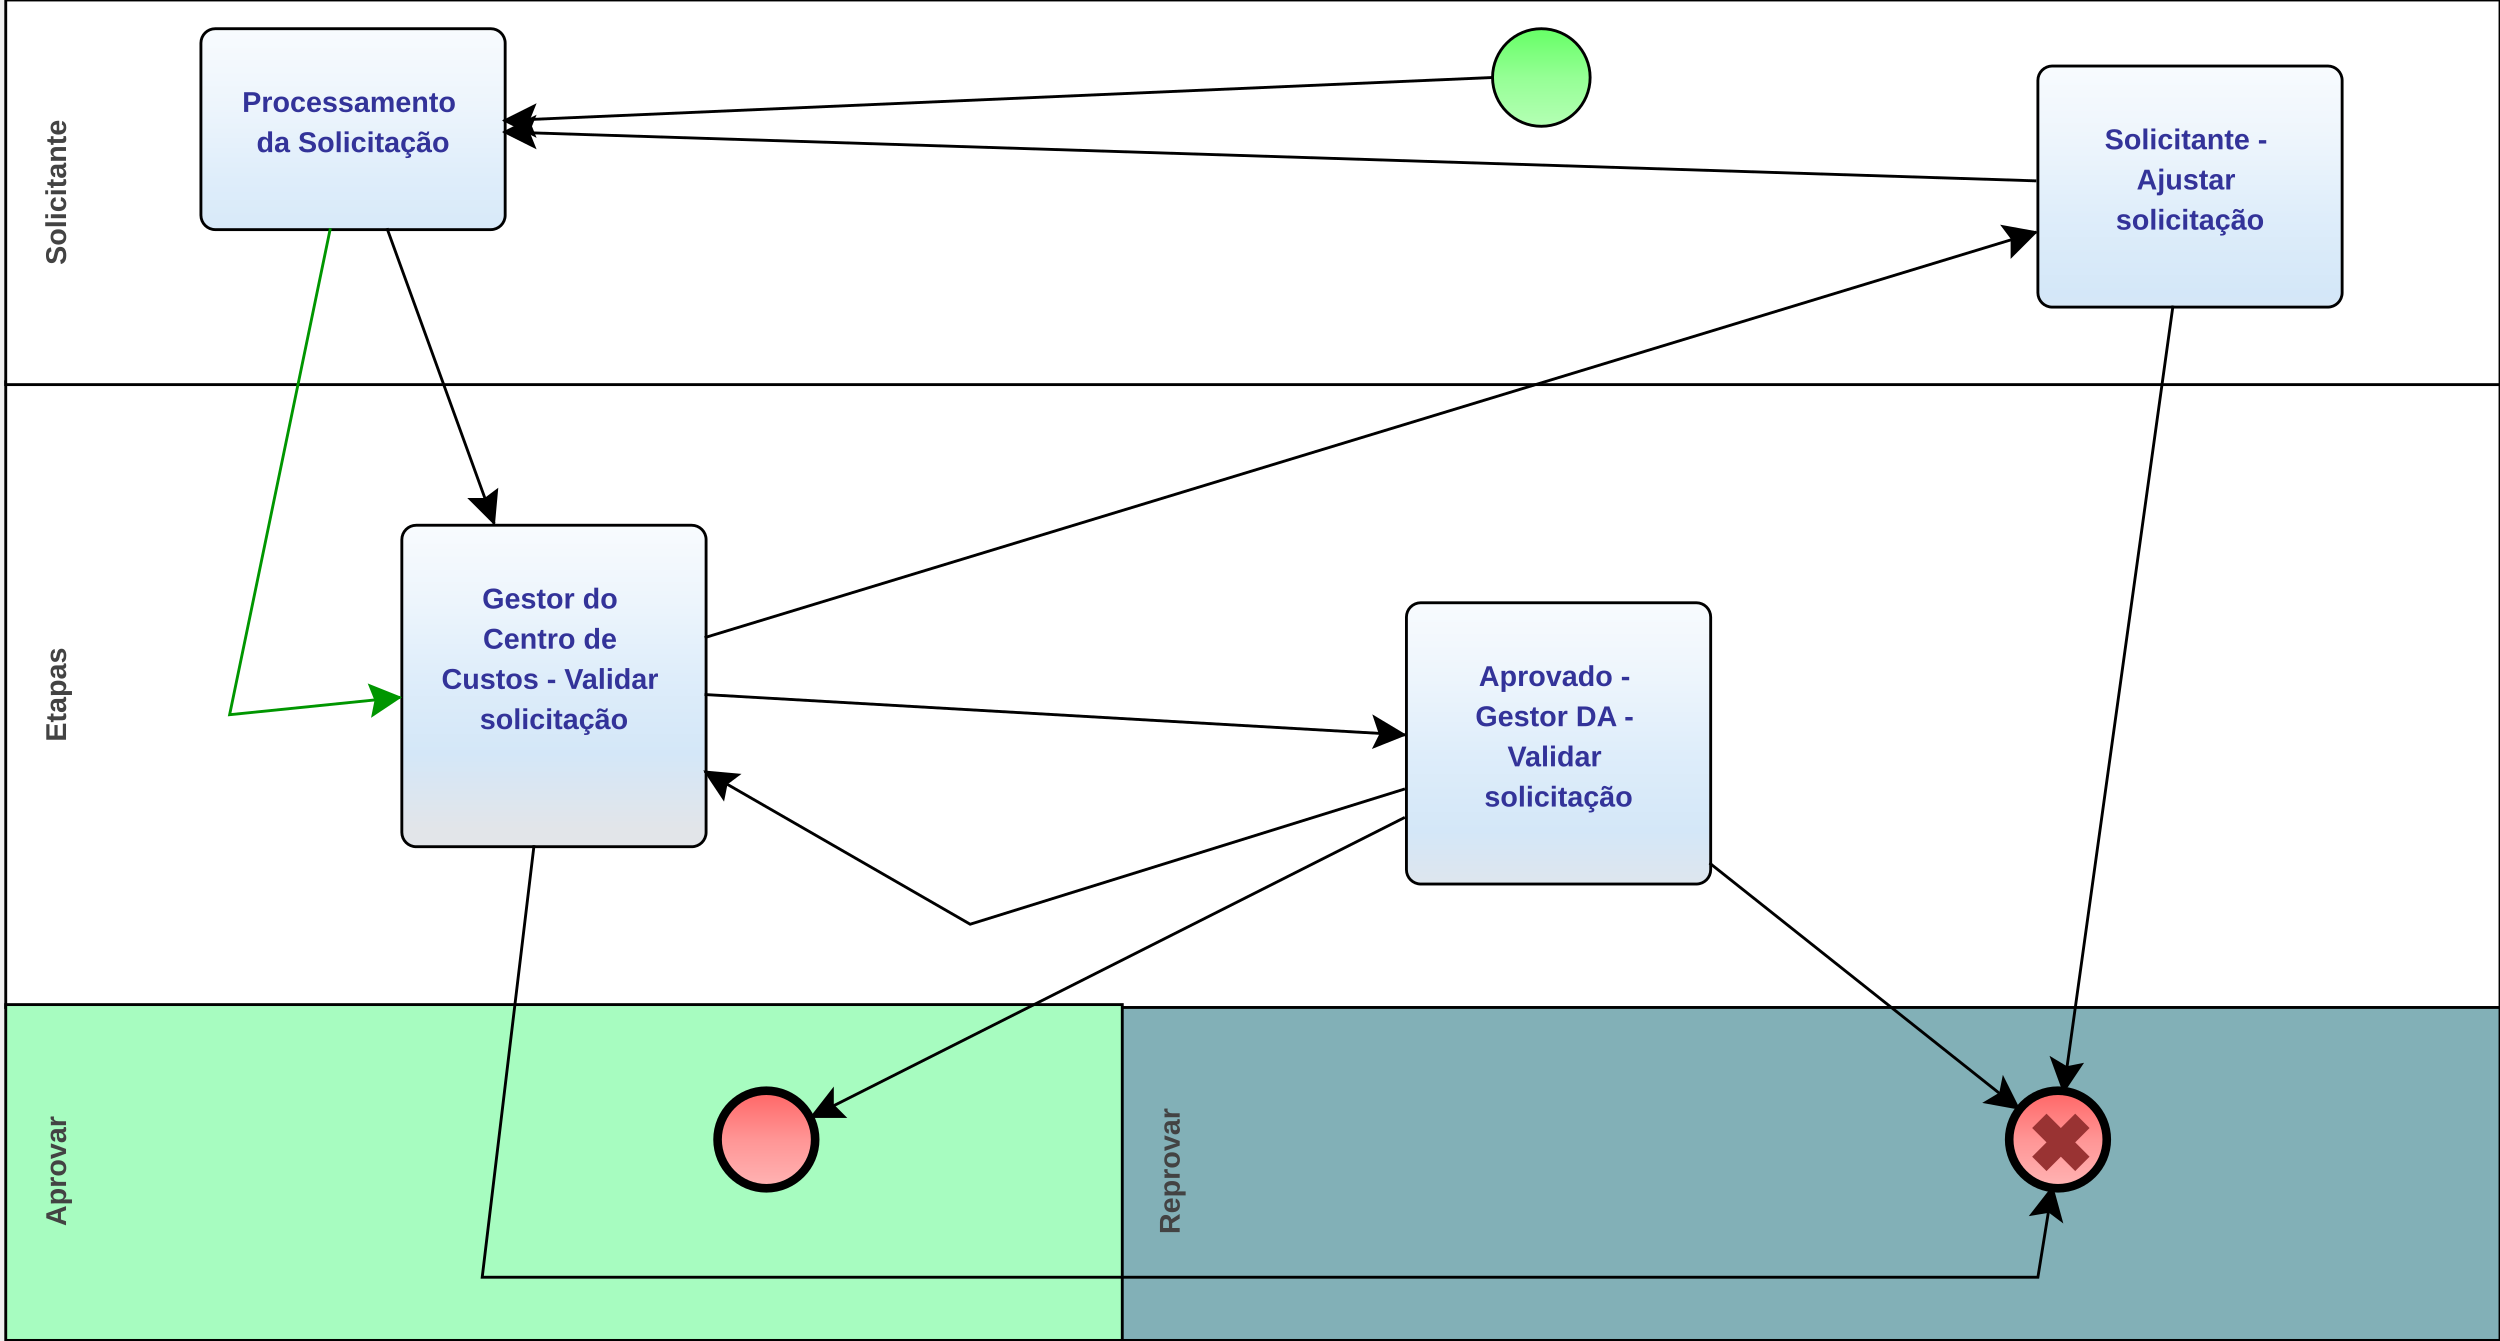
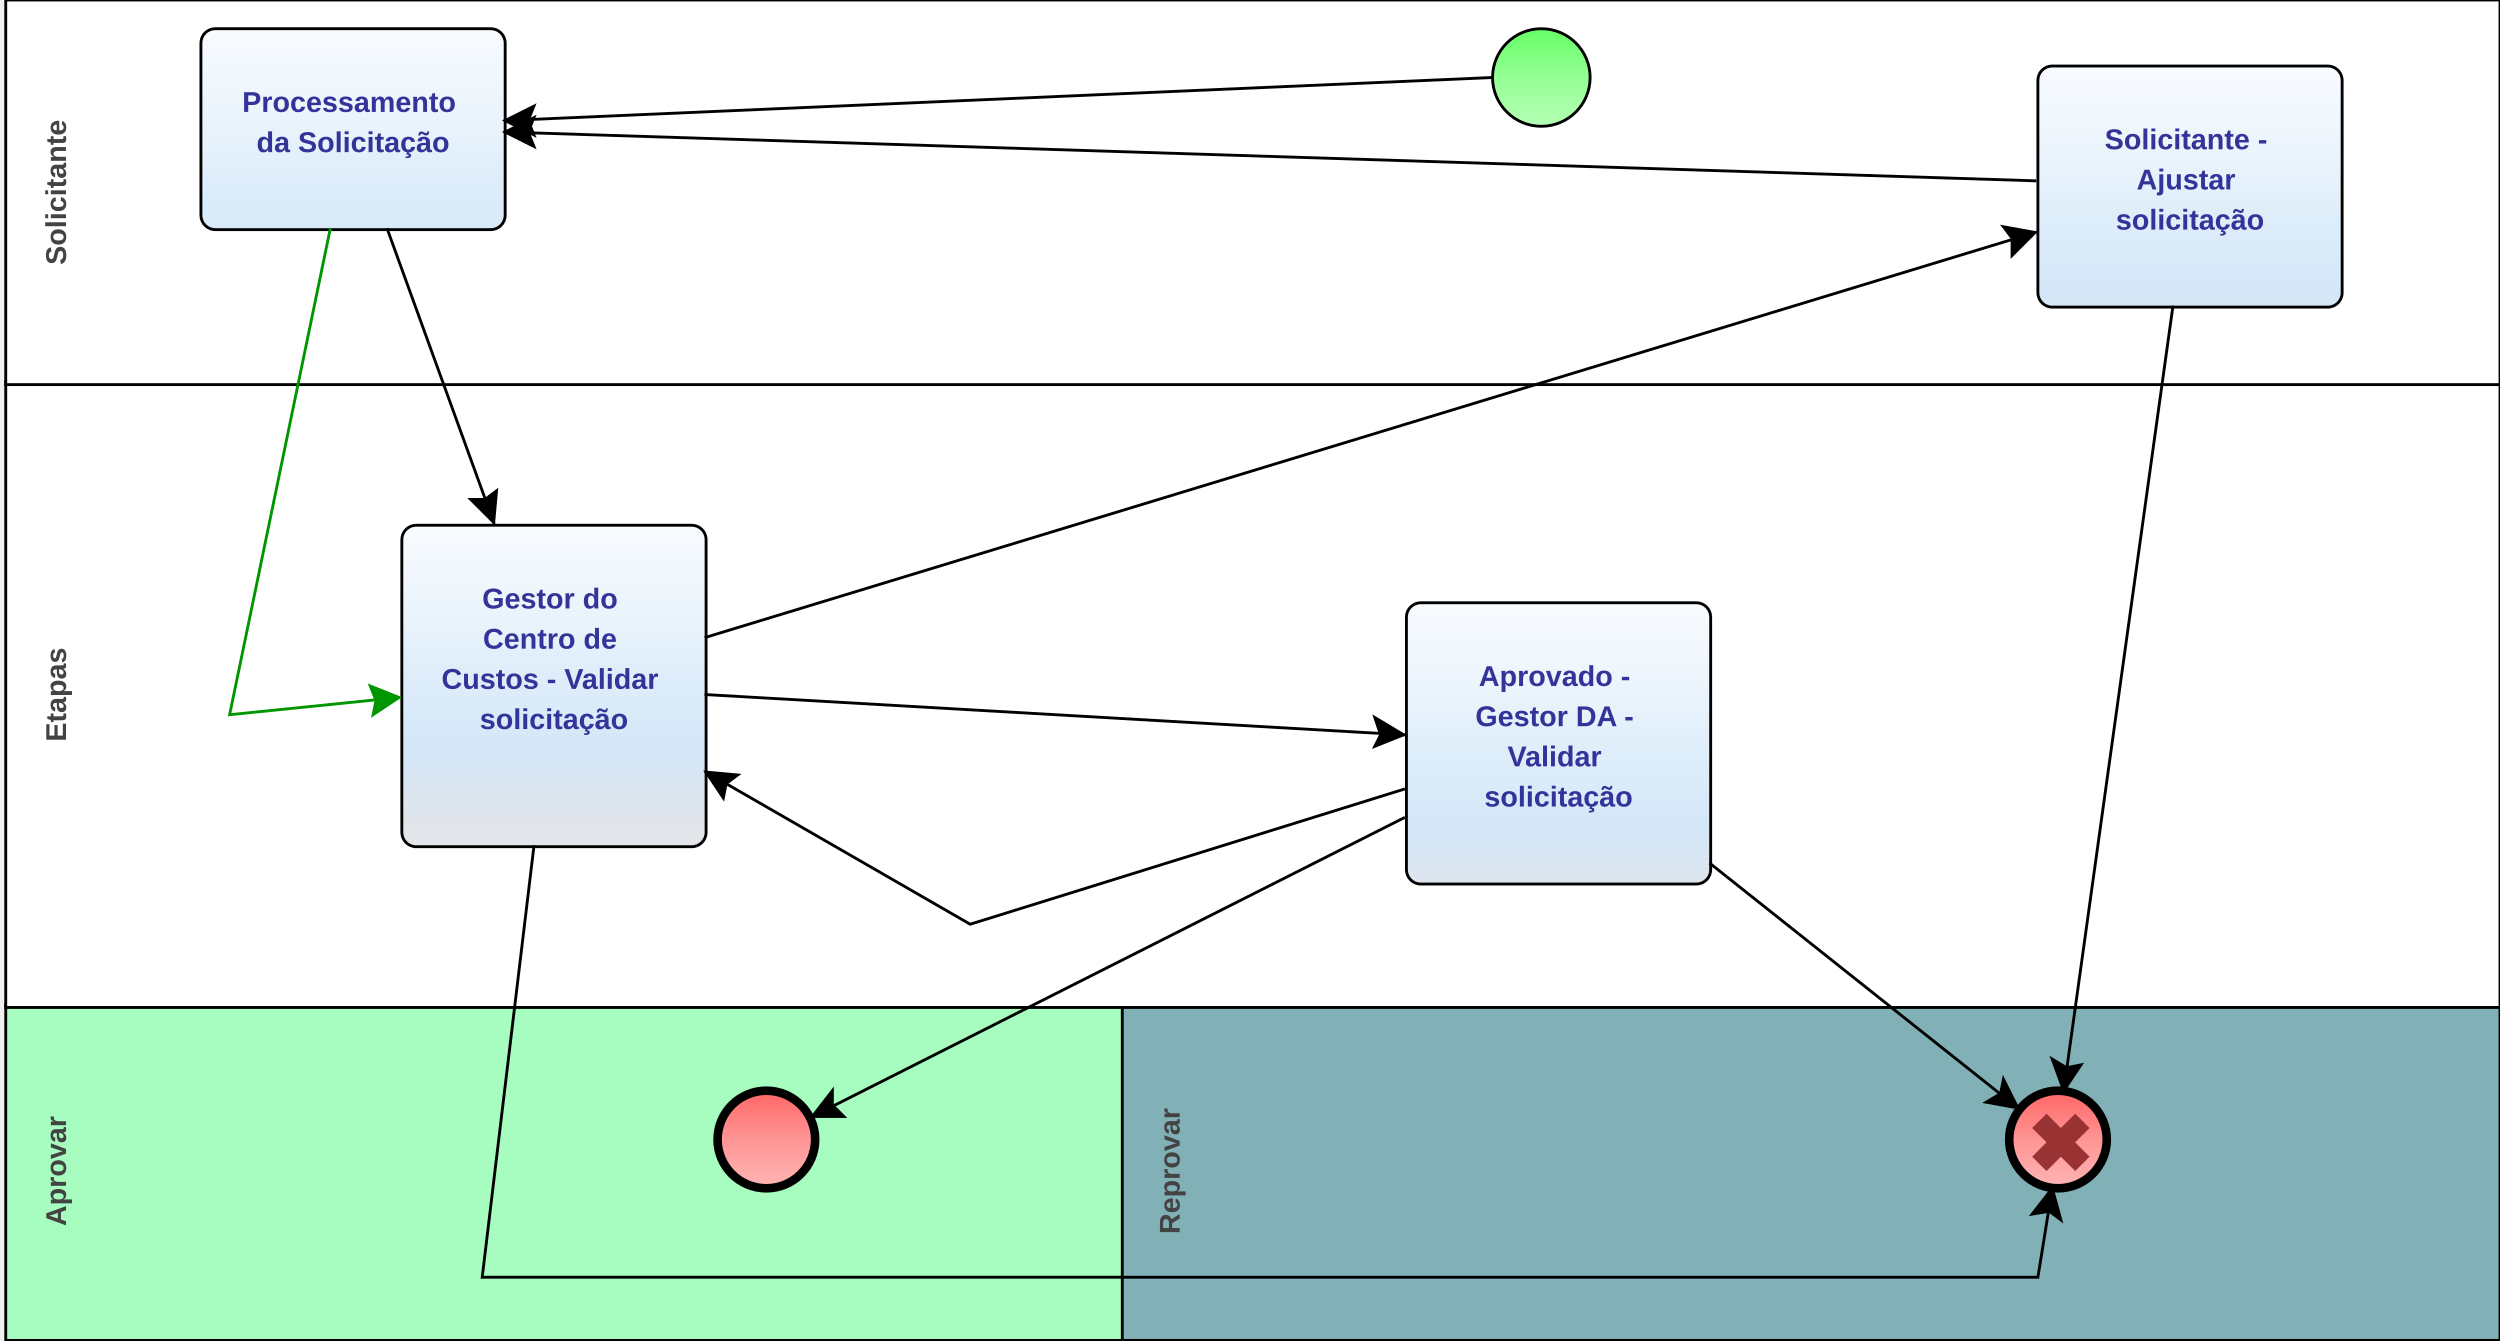
<svg xmlns="http://www.w3.org/2000/svg" xmlns:xlink="http://www.w3.org/1999/xlink" style="stroke-dasharray:none; shape-rendering:auto; font-family:'Arial'; text-rendering:auto; fill-opacity:1; color-interpolation:auto; color-rendering:auto; font-size:12; fill:black; stroke:black; image-rendering:auto; stroke-miterlimit:10; stroke-linecap:square; stroke-linejoin:miter; font-style:normal; stroke-width:1; stroke-dashoffset:0; font-weight:normal; stroke-opacity:1;" contentScriptType="text/ecmascript" preserveAspectRatio="xMidYMid meet" zoomAndPan="magnify" version="1.0" contentStyleType="text/css" xml:xlink="http://www.w3.org/1999/xlink" width="871" height="467">
  <rect x="390" y="350" width="481" height="117" ry="0" rx="0" style="stroke:#000000; fill:#82B0B7" />
  <g componentSequence="4">
    <text x="-408" y="397" transform="rotate(270)" text-anchor="middle" style="font-weight:bold;font-size:10px;stroke:none; fill:#434343">
      <tspan dy="14" x="-408">Reprovar</tspan>
    </text>
  </g>
+   <rect x="2" y="350" width="389" height="117" ry="0" rx="0" style="stroke:#000000; fill:#A7FCC0" />
+   <g componentSequence="2">
+     <text x="-408" y="9" transform="rotate(270)" text-anchor="middle" style="font-weight:bold;font-size:10px;stroke:none; fill:#434343">
+       <tspan dy="14" x="-408">Aprovar</tspan>
+     </text>
+   </g>
  <rect x="2" y="133" width="869" height="218" ry="0" rx="0" style="stroke:#000000; fill:#FFFFFF" />
  <g componentSequence="3">
    <text x="-242" y="9" transform="rotate(270)" text-anchor="middle" style="font-weight:bold;font-size:10px;stroke:none; fill:#434343">
      <tspan dy="14" x="-242">Etapas</tspan>
-     </text>
-   </g>
-   <rect x="2" y="350" width="389" height="117" ry="0" rx="0" style="stroke:#000000; fill:#A7FCC0" />
-   <g componentSequence="2">
-     <text x="-408" y="9" transform="rotate(270)" text-anchor="middle" style="font-weight:bold;font-size:10px;stroke:none; fill:#434343">
-       <tspan dy="14" x="-408">Aprovar</tspan>
    </text>
  </g>
  <rect x="2" y="0" width="869" height="134" ry="0" rx="0" style="stroke:#000000; fill:#FFFFFF" />
  <g componentSequence="1">
    <text x="-67" y="9" transform="rotate(270)" text-anchor="middle" style="font-weight:bold;font-size:10px;stroke:none; fill:#434343">
      <tspan dy="14" x="-67">Solicitante</tspan>
    </text>
  </g>
  <g sequence="2">
-     <ellipse cx="537" cy="27" rx="17" ry="17" stroke-width="1" style="fill:url(#linearGradient66FF6696FF96B6FFB6_1271135346);" stroke="336633" />
+     <ellipse cx="537" cy="27" rx="17" ry="17" stroke-width="1" style="fill:url(#linearGradient66FF6696FF96B6FFB6_1938198728);" stroke="336633" />
  </g>
  <g sequence="8">
-     <ellipse cx="267" cy="397" rx="17" ry="17" stroke-width="3" style="fill:url(#linearGradientFF6666FF9696FFB6B6_1157897082);" stroke="993333" />
+     <ellipse cx="267" cy="397" rx="17" ry="17" stroke-width="3" style="fill:url(#linearGradientFF6666FF9696FFB6B6_2101436616);" stroke="993333" />
  </g>
  <g sequence="134">
-     <ellipse cx="717" cy="397" rx="17" ry="17" stroke-width="3" style="fill:url(#linearGradientFF6666FF9696FFB6B6_1094424322);" stroke="993333" />
+     <ellipse cx="717" cy="397" rx="17" ry="17" stroke-width="3" style="fill:url(#linearGradientFF6666FF9696FFB6B6_2038365112);" stroke="993333" />
  </g>
  <g sequence="134">
    <polygon points=" 708 393 713 388 718 393 723 388 728 393 723 398 728 403 723 408 718 403 713 408 708 403 713 398" style="stroke:none; fill:#993333" />
  </g>
  <g sequence="145">
-     <rect x="140" y="183" width="106" height="112" ry="5" rx="5" style="fill:url(#linearGradientF8FBFEEDF5FCDEEDFAD4E7F8E2E5E9_70848833);" stroke="191970" />
+     <rect x="140" y="183" width="106" height="112" ry="5" rx="5" style="fill:url(#linearGradientF8FBFEEDF5FCDEEDFAD4E7F8E2E5E9_1014786803);" stroke="191970" />
  </g>
  <g componentSequence="145">
    <text x="193" y="198" text-anchor="middle" style="font-weight:bold;font-size:10px;stroke:none; fill:#333399">
      <tspan dy="14" x="193">Gestor do</tspan>
      <tspan dy="14" x="193">Centro de</tspan>
      <tspan dy="14" x="193">Custos - Validar</tspan>
      <tspan dy="14" x="193">solicitação</tspan>
    </text>
  </g>
  <g sequence="161">
-     <rect x="490" y="210" width="106" height="98" ry="5" rx="5" style="fill:url(#linearGradientF8FBFEEDF5FCDEEDFAD4E7F8E2E5E9_1355636184);" stroke="191970" />
+     <rect x="490" y="210" width="106" height="98" ry="5" rx="5" style="fill:url(#linearGradientF8FBFEEDF5FCDEEDFAD4E7F8E2E5E9_2067508580);" stroke="191970" />
  </g>
  <g componentSequence="161">
    <text x="543" y="225" text-anchor="middle" style="font-weight:bold;font-size:10px;stroke:none; fill:#333399">
      <tspan dy="14" x="543">Aprovado -</tspan>
      <tspan dy="14" x="543">Gestor DA -</tspan>
      <tspan dy="14" x="543">Validar</tspan>
      <tspan dy="14" x="543">solicitação</tspan>
    </text>
  </g>
  <g sequence="172">
-     <rect x="70" y="10" width="106" height="70" ry="5" rx="5" style="fill:url(#linearGradientF8FBFEEDF5FCDEEDFAD4E7F8E2E5E9_897012592);" stroke="191970" />
+     <rect x="70" y="10" width="106" height="70" ry="5" rx="5" style="fill:url(#linearGradientF8FBFEEDF5FCDEEDFAD4E7F8E2E5E9_227202539);" stroke="191970" />
  </g>
  <g componentSequence="172">
    <text x="123" y="25" text-anchor="middle" style="font-weight:bold;font-size:10px;stroke:none; fill:#333399">
      <tspan dy="14" x="123">Processamento</tspan>
      <tspan dy="14" x="123">da Solicitação</tspan>
    </text>
  </g>
  <g sequence="180">
-     <rect x="710" y="23" width="106" height="84" ry="5" rx="5" style="fill:url(#linearGradientF8FBFEEDF5FCDEEDFAD4E7F8E2E5E9_677986651);" stroke="191970" />
+     <rect x="710" y="23" width="106" height="84" ry="5" rx="5" style="fill:url(#linearGradientF8FBFEEDF5FCDEEDFAD4E7F8E2E5E9_52907225);" stroke="191970" />
  </g>
  <g componentSequence="180">
    <text x="763" y="38" text-anchor="middle" style="font-weight:bold;font-size:10px;stroke:none; fill:#333399">
      <tspan dy="14" x="763">Solicitante -</tspan>
      <tspan dy="14" x="763">Ajustar</tspan>
      <tspan dy="14" x="763">solicitação</tspan>
    </text>
  </g>
  <g componentSequence="163">
    <text x="397" y="337" style="font-size:10px;font-weight:none;stroke:none; fill:#333399" text-anchor="left" />
  </g>
  <g componentSequence="166">
    <text x="358" y="35" style="font-size:10px;font-weight:none;stroke:none; fill:#333399" text-anchor="left" />
  </g>
  <g componentSequence="184">
    <text x="453" y="55" style="font-size:10px;font-weight:none;stroke:none; fill:#333399" text-anchor="left" />
  </g>
  <g componentSequence="187">
    <text x="164" y="131" style="font-size:10px;font-weight:none;stroke:none; fill:#333399" text-anchor="left" />
  </g>
  <g componentSequence="189">
    <text x="378" y="249" style="font-size:10px;font-weight:none;stroke:none; fill:#333399" text-anchor="left" />
  </g>
  <g componentSequence="190">
    <text x="488" y="152" style="font-size:10px;font-weight:none;stroke:none; fill:#333399" text-anchor="left" />
  </g>
  <g componentSequence="191">
    <text x="748" y="243" style="font-size:10px;font-weight:none;stroke:none; fill:#333399" text-anchor="left" />
  </g>
  <g componentSequence="192">
    <text x="101" y="194" style="font-size:10px;font-weight:none;stroke:none; fill:#333399" text-anchor="left" />
  </g>
  <g componentSequence="193">
    <text x="658" y="342" style="font-size:10px;font-weight:none;stroke:none; fill:#333399" text-anchor="left" />
  </g>
  <g componentSequence="194">
    <text x="389" y="445" style="font-size:10px;font-weight:none;stroke:none; fill:#333399" text-anchor="left" />
  </g>
  <g componentSequence="195">
    <text x="373" y="314" style="font-size:10px;font-weight:none;stroke:none; fill:#333399" text-anchor="left" />
  </g>
  <path style="fill:none; stroke:#000000;stroke-width:1" d="M520.0 27.0 L176.0 42.0" />
  <polygon style="fill:#000000; stroke:#000000;" points=" 186 47 176 42 186 37 184 42" />
  <path style="fill:none; stroke:#000000;stroke-width:1" d="M489.0 285.0 L283.0 389.0" />
  <polygon style="fill:#000000; stroke:#000000;" points=" 294 389 283 389 290 380 290 385" />
  <path style="fill:none; stroke:#000000;stroke-width:1" d="M757.0 107.0 L719.0 380.0" />
  <polygon style="fill:#000000; stroke:#000000;" points=" 725 371 719 380 715 369 720 372" />
  <path style="fill:none; stroke:#000000;stroke-width:1" d="M596.0 301.0 L703.0 386.0" />
  <polygon style="fill:#000000; stroke:#000000;" points=" 698 376 703 386 692 384 697 381" />
  <path style="fill:none; stroke:#000000;stroke-width:1" d="M186.0 295.0 L168.0 445.0 L710.0 445.0 L715.0 414.0" />
  <polygon style="fill:#000000; stroke:#000000;" points=" 708 423 715 414 718 425 714 422" />
  <path style="fill:none; stroke:#000000;stroke-width:1" d="M246.0 242.0 L489.0 256.0" />
  <polygon style="fill:#000000; stroke:#000000;" points=" 479 250 489 256 479 260 481 256" />
  <path style="fill:none; stroke:#000000;stroke-width:1" d="M246.0 222.0 L709.0 81.0" />
  <polygon style="fill:#000000; stroke:#000000;" points=" 698 79 709 81 701 89 701 83" />
  <path style="fill:none; stroke:#000000;stroke-width:1" d="M135.0 80.0 L172.0 182.0" />
  <polygon style="fill:#000000; stroke:#000000;" points=" 173 171 172 182 164 174 169 174" />
  <path style="fill:none; stroke:#009600;stroke-width:1" d="M115.0 80.0 L80.0 249.0 L139.0 243.0" />
  <polygon style="fill:#009600; stroke:#009600;" points=" 129 239 139 243 130 249 131 244" />
  <path style="fill:none; stroke:#000000;stroke-width:1" d="M489.0 275.0 L338.0 322.0 L246.0 269.0" />
  <polygon style="fill:#000000; stroke:#000000;" points=" 252 278 246 269 257 270 253 273" />
  <path style="fill:none; stroke:#000000;stroke-width:1" d="M709.0 63.0 L176.0 46.0" />
  <polygon style="fill:#000000; stroke:#000000;" points=" 186 51 176 46 186 41 184 46" />
  <defs>
-     <linearGradient xlink:href="#linearGradient66FF6696FF96B6FFB6" id="linearGradient66FF6696FF96B6FFB6_1271135346" x1="0" y1="10.0" x2="0" y2="45.0" gradientUnits="userSpaceOnUse" xlink:type="simple" xlink:actuate="onLoad" xlink:show="other" />
+     <linearGradient xlink:href="#linearGradient66FF6696FF96B6FFB6" id="linearGradient66FF6696FF96B6FFB6_1938198728" x1="0" y1="10.0" x2="0" y2="45.0" gradientUnits="userSpaceOnUse" xlink:type="simple" xlink:actuate="onLoad" xlink:show="other" />
    <linearGradient id="linearGradient66FF6696FF96B6FFB6">
      <stop style="stop-color:#66FF66;stop-opacity:1;" offset="0.0" id="stop66FF66" />
      <stop style="stop-color:#96FF96;stop-opacity:1;" offset="0.5" id="stop96FF96" />
      <stop style="stop-color:#B6FFB6;stop-opacity:1;" offset="1.0" id="stopB6FFB6" />
    </linearGradient>
-     <linearGradient xlink:href="#linearGradientFF6666FF9696FFB6B6" id="linearGradientFF6666FF9696FFB6B6_1157897082" x1="0" y1="380.0" x2="0" y2="415.0" gradientUnits="userSpaceOnUse" xlink:type="simple" xlink:actuate="onLoad" xlink:show="other" />
+     <linearGradient xlink:href="#linearGradientFF6666FF9696FFB6B6" id="linearGradientFF6666FF9696FFB6B6_2101436616" x1="0" y1="380.0" x2="0" y2="415.0" gradientUnits="userSpaceOnUse" xlink:type="simple" xlink:actuate="onLoad" xlink:show="other" />
    <linearGradient id="linearGradientFF6666FF9696FFB6B6">
      <stop style="stop-color:#FF6666;stop-opacity:1;" offset="0.0" id="stopFF6666" />
      <stop style="stop-color:#FF9696;stop-opacity:1;" offset="0.5" id="stopFF9696" />
      <stop style="stop-color:#FFB6B6;stop-opacity:1;" offset="1.0" id="stopFFB6B6" />
    </linearGradient>
-     <linearGradient xlink:href="#linearGradientFF6666FF9696FFB6B6" id="linearGradientFF6666FF9696FFB6B6_1094424322" x1="0" y1="380.0" x2="0" y2="415.0" gradientUnits="userSpaceOnUse" xlink:type="simple" xlink:actuate="onLoad" xlink:show="other" />
-     <linearGradient xlink:href="#linearGradientF8FBFEEDF5FCDEEDFAD4E7F8E2E5E9" id="linearGradientF8FBFEEDF5FCDEEDFAD4E7F8E2E5E9_70848833" x1="0" y1="183.0" x2="0" y2="289.0" gradientUnits="userSpaceOnUse" xlink:type="simple" xlink:actuate="onLoad" xlink:show="other" />
+     <linearGradient xlink:href="#linearGradientFF6666FF9696FFB6B6" id="linearGradientFF6666FF9696FFB6B6_2038365112" x1="0" y1="380.0" x2="0" y2="415.0" gradientUnits="userSpaceOnUse" xlink:type="simple" xlink:actuate="onLoad" xlink:show="other" />
+     <linearGradient xlink:href="#linearGradientF8FBFEEDF5FCDEEDFAD4E7F8E2E5E9" id="linearGradientF8FBFEEDF5FCDEEDFAD4E7F8E2E5E9_1014786803" x1="0" y1="183.0" x2="0" y2="289.0" gradientUnits="userSpaceOnUse" xlink:type="simple" xlink:actuate="onLoad" xlink:show="other" />
    <linearGradient id="linearGradientF8FBFEEDF5FCDEEDFAD4E7F8E2E5E9">
      <stop style="stop-color:#F8FBFE;stop-opacity:1;" offset="0.0" id="stopF8FBFE" />
      <stop style="stop-color:#EDF5FC;stop-opacity:1;" offset="0.25" id="stopEDF5FC" />
      <stop style="stop-color:#DEEDFA;stop-opacity:1;" offset="0.5" id="stopDEEDFA" />
      <stop style="stop-color:#D4E7F8;stop-opacity:1;" offset="0.75" id="stopD4E7F8" />
      <stop style="stop-color:#E2E5E9;stop-opacity:1;" offset="1.0" id="stopE2E5E9" />
    </linearGradient>
-     <linearGradient xlink:href="#linearGradientF8FBFEEDF5FCDEEDFAD4E7F8E2E5E9" id="linearGradientF8FBFEEDF5FCDEEDFAD4E7F8E2E5E9_1355636184" x1="0" y1="210.0" x2="0" y2="316.0" gradientUnits="userSpaceOnUse" xlink:type="simple" xlink:actuate="onLoad" xlink:show="other" />
-     <linearGradient xlink:href="#linearGradientF8FBFEEDF5FCDEEDFAD4E7F8E2E5E9" id="linearGradientF8FBFEEDF5FCDEEDFAD4E7F8E2E5E9_897012592" x1="0" y1="10.0" x2="0" y2="116.0" gradientUnits="userSpaceOnUse" xlink:type="simple" xlink:actuate="onLoad" xlink:show="other" />
-     <linearGradient xlink:href="#linearGradientF8FBFEEDF5FCDEEDFAD4E7F8E2E5E9" id="linearGradientF8FBFEEDF5FCDEEDFAD4E7F8E2E5E9_677986651" x1="0" y1="23.0" x2="0" y2="129.0" gradientUnits="userSpaceOnUse" xlink:type="simple" xlink:actuate="onLoad" xlink:show="other" />
+     <linearGradient xlink:href="#linearGradientF8FBFEEDF5FCDEEDFAD4E7F8E2E5E9" id="linearGradientF8FBFEEDF5FCDEEDFAD4E7F8E2E5E9_2067508580" x1="0" y1="210.0" x2="0" y2="316.0" gradientUnits="userSpaceOnUse" xlink:type="simple" xlink:actuate="onLoad" xlink:show="other" />
+     <linearGradient xlink:href="#linearGradientF8FBFEEDF5FCDEEDFAD4E7F8E2E5E9" id="linearGradientF8FBFEEDF5FCDEEDFAD4E7F8E2E5E9_227202539" x1="0" y1="10.0" x2="0" y2="116.0" gradientUnits="userSpaceOnUse" xlink:type="simple" xlink:actuate="onLoad" xlink:show="other" />
+     <linearGradient xlink:href="#linearGradientF8FBFEEDF5FCDEEDFAD4E7F8E2E5E9" id="linearGradientF8FBFEEDF5FCDEEDFAD4E7F8E2E5E9_52907225" x1="0" y1="23.0" x2="0" y2="129.0" gradientUnits="userSpaceOnUse" xlink:type="simple" xlink:actuate="onLoad" xlink:show="other" />
  </defs>
</svg>
